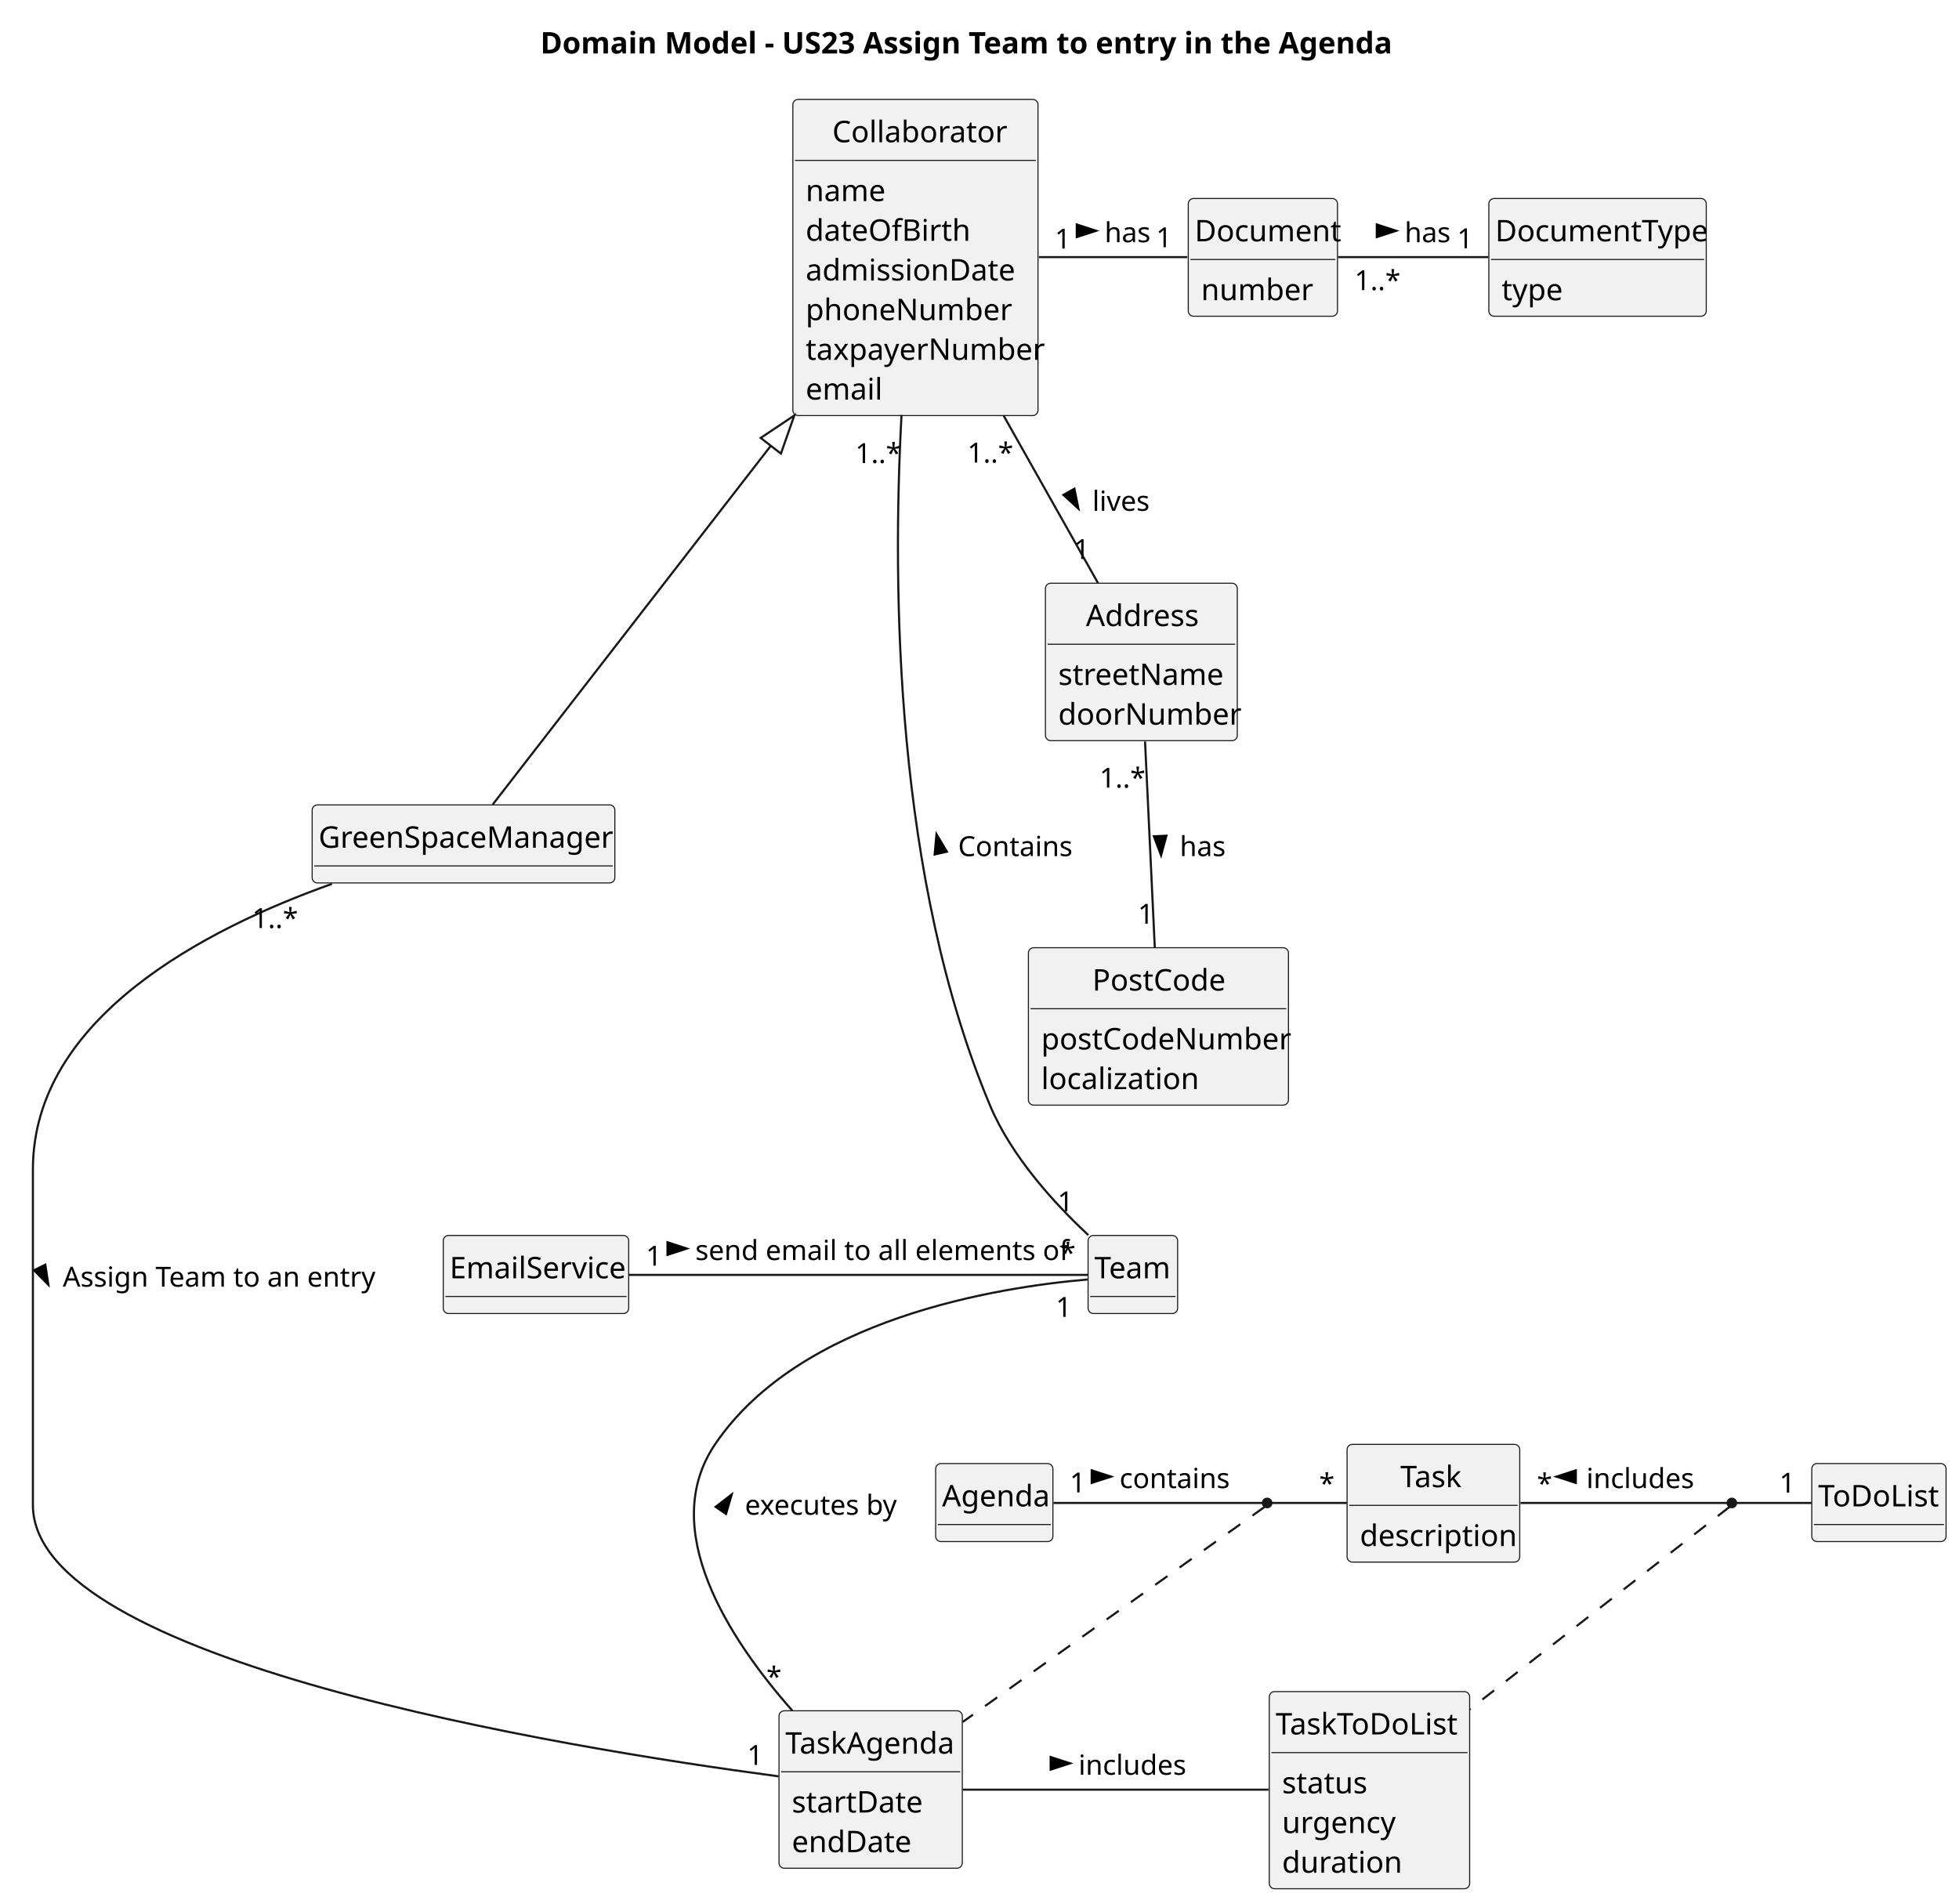
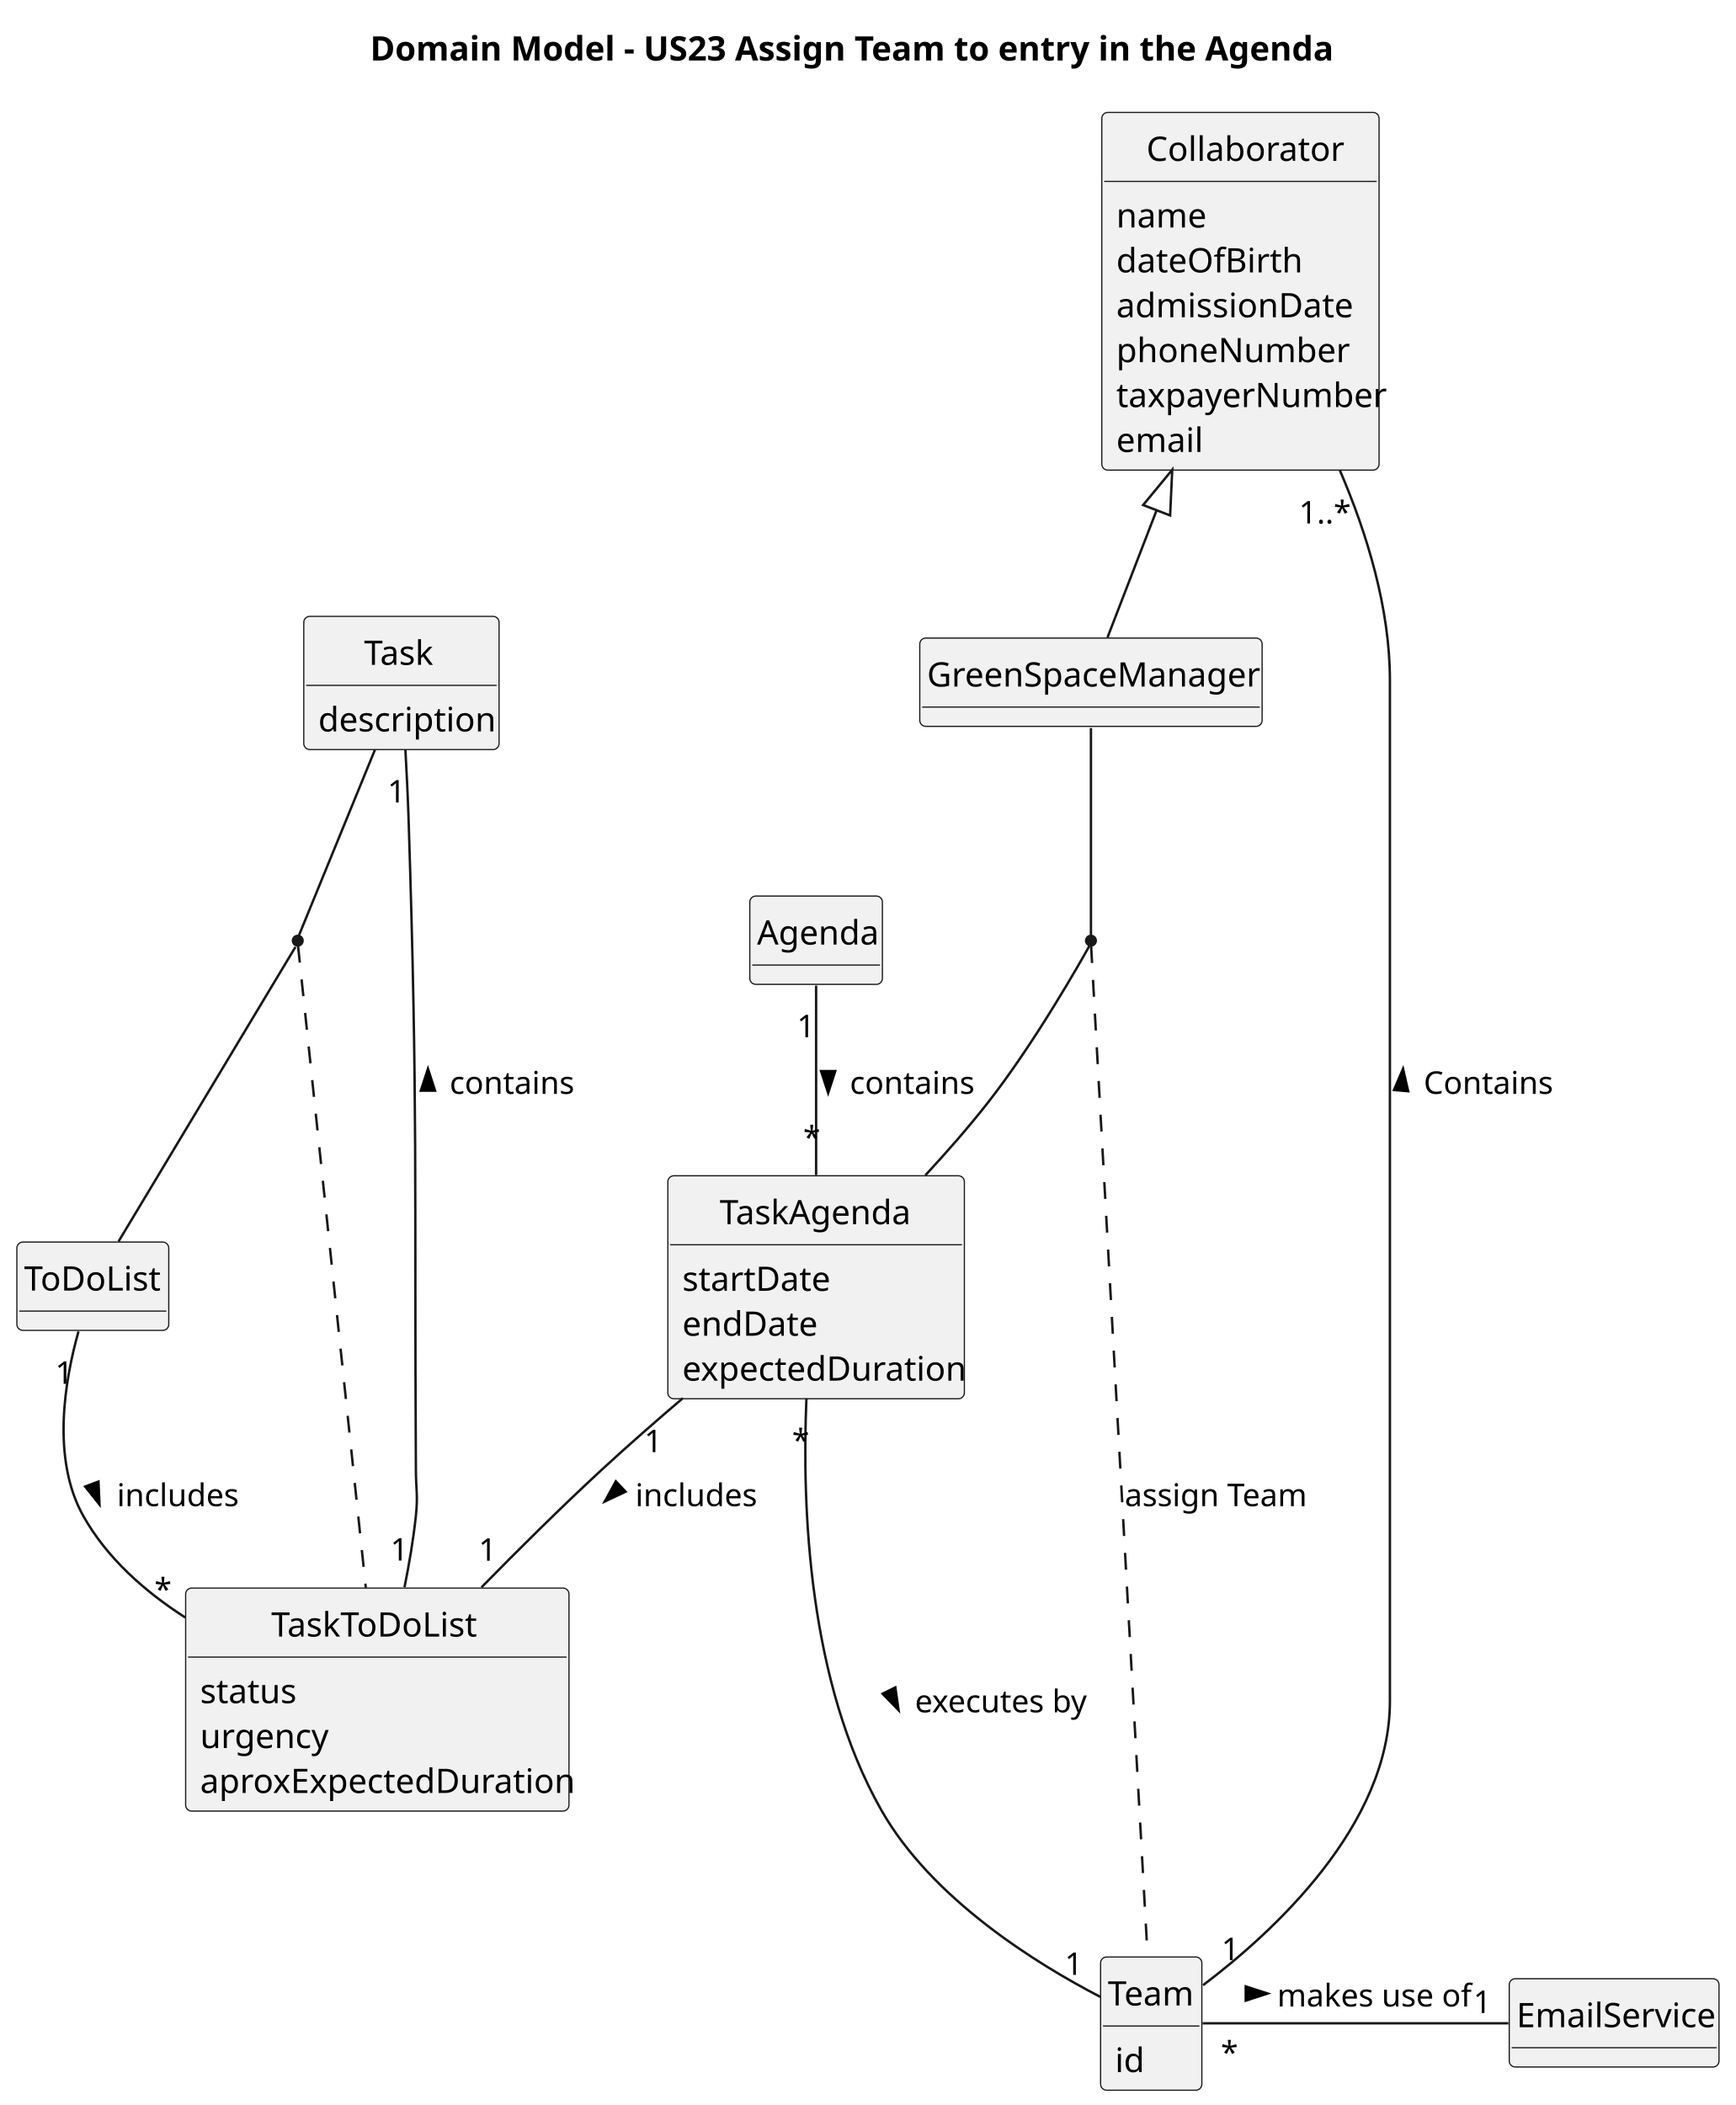
- <svg xmlns="http://www.w3.org/2000/svg" contentStyleType="text/css" height="893px" preserveAspectRatio="none" style="width:919px;height:893px;background:#FFFFFF;" version="1.1" viewBox="0 0 919 893" width="919px" zoomAndPan="magnify">
+ <svg xmlns="http://www.w3.org/2000/svg" contentStyleType="text/css" height="873px" preserveAspectRatio="none" style="width:720px;height:873px;background:#FFFFFF;" version="1.1" viewBox="0 0 720 873" width="720px" zoomAndPan="magnify">
  <defs />
  <g>
-     <text fill="#000000" font-family="sans-serif" font-size="14" font-weight="bold" lengthAdjust="spacing" textLength="399" x="253.469" y="25.107">Domain Model - US23 Assign Team to entry in the Agenda</text>
+     <text fill="#000000" font-family="sans-serif" font-size="14" font-weight="bold" lengthAdjust="spacing" textLength="399" x="153.5" y="25.107">Domain Model - US23 Assign Team to entry in the Agenda</text>
    <g id="elem_Collaborator">
-       <rect codeLine="11" fill="#F1F1F1" height="148.348" id="Collaborator" rx="2.5" ry="2.5" style="stroke:#181818;stroke-width:0.5;" width="115" x="371.938" y="46.621" />
-       <text fill="#000000" font-family="sans-serif" font-size="14" lengthAdjust="spacing" textLength="78" x="390.438" y="66.728">Collaborator</text>
-       <line style="stroke:#181818;stroke-width:0.5;" x1="372.938" x2="485.938" y1="75.242" y2="75.242" />
-       <text fill="#000000" font-family="sans-serif" font-size="14" lengthAdjust="spacing" textLength="35" x="377.938" y="94.35">name</text>
-       <text fill="#000000" font-family="sans-serif" font-size="14" lengthAdjust="spacing" textLength="72" x="377.938" y="112.971">dateOfBirth</text>
-       <text fill="#000000" font-family="sans-serif" font-size="14" lengthAdjust="spacing" textLength="93" x="377.938" y="131.592">admissionDate</text>
-       <text fill="#000000" font-family="sans-serif" font-size="14" lengthAdjust="spacing" textLength="89" x="377.938" y="150.213">phoneNumber</text>
-       <text fill="#000000" font-family="sans-serif" font-size="14" lengthAdjust="spacing" textLength="103" x="377.938" y="168.834">taxpayerNumber</text>
-       <text fill="#000000" font-family="sans-serif" font-size="14" lengthAdjust="spacing" textLength="33" x="377.938" y="187.455">email</text>
-     </g>
-     <g id="elem_Document">
-       <rect codeLine="20" fill="#F1F1F1" height="55.242" id="Document" rx="2.5" ry="2.5" style="stroke:#181818;stroke-width:0.5;" width="70" x="557.438" y="93.121" />
-       <text fill="#000000" font-family="sans-serif" font-size="14" lengthAdjust="spacing" textLength="64" x="560.438" y="113.228">Document</text>
-       <line style="stroke:#181818;stroke-width:0.5;" x1="558.438" x2="626.438" y1="121.742" y2="121.742" />
-       <text fill="#000000" font-family="sans-serif" font-size="14" lengthAdjust="spacing" textLength="48" x="563.438" y="140.85">number</text>
-     </g>
-     <g id="elem_DocumentType">
-       <rect codeLine="24" fill="#F1F1F1" height="55.242" id="DocumentType" rx="2.5" ry="2.5" style="stroke:#181818;stroke-width:0.5;" width="102" x="698.438" y="93.121" />
-       <text fill="#000000" font-family="sans-serif" font-size="14" lengthAdjust="spacing" textLength="96" x="701.438" y="113.228">DocumentType</text>
-       <line style="stroke:#181818;stroke-width:0.5;" x1="699.438" x2="799.438" y1="121.742" y2="121.742" />
-       <text fill="#000000" font-family="sans-serif" font-size="14" lengthAdjust="spacing" textLength="27" x="704.438" y="140.85">type</text>
-     </g>
-     <g id="elem_PostCode">
-       <rect codeLine="28" fill="#F1F1F1" height="73.863" id="PostCode" rx="2.5" ry="2.5" style="stroke:#181818;stroke-width:0.5;" width="122" x="482.438" y="444.621" />
-       <text fill="#000000" font-family="sans-serif" font-size="14" lengthAdjust="spacing" textLength="62" x="512.438" y="464.728">PostCode</text>
-       <line style="stroke:#181818;stroke-width:0.5;" x1="483.438" x2="603.438" y1="473.242" y2="473.242" />
-       <text fill="#000000" font-family="sans-serif" font-size="14" lengthAdjust="spacing" textLength="110" x="488.438" y="492.35">postCodeNumber</text>
-       <text fill="#000000" font-family="sans-serif" font-size="14" lengthAdjust="spacing" textLength="69" x="488.438" y="510.971">localization</text>
+       <rect codeLine="11" fill="#F1F1F1" height="148.348" id="Collaborator" rx="2.5" ry="2.5" style="stroke:#181818;stroke-width:0.5;" width="115" x="457" y="46.621" />
+       <text fill="#000000" font-family="sans-serif" font-size="14" lengthAdjust="spacing" textLength="78" x="475.5" y="66.728">Collaborator</text>
+       <line style="stroke:#181818;stroke-width:0.5;" x1="458" x2="571" y1="75.242" y2="75.242" />
+       <text fill="#000000" font-family="sans-serif" font-size="14" lengthAdjust="spacing" textLength="35" x="463" y="94.35">name</text>
+       <text fill="#000000" font-family="sans-serif" font-size="14" lengthAdjust="spacing" textLength="72" x="463" y="112.971">dateOfBirth</text>
+       <text fill="#000000" font-family="sans-serif" font-size="14" lengthAdjust="spacing" textLength="93" x="463" y="131.592">admissionDate</text>
+       <text fill="#000000" font-family="sans-serif" font-size="14" lengthAdjust="spacing" textLength="89" x="463" y="150.213">phoneNumber</text>
+       <text fill="#000000" font-family="sans-serif" font-size="14" lengthAdjust="spacing" textLength="103" x="463" y="168.834">taxpayerNumber</text>
+       <text fill="#000000" font-family="sans-serif" font-size="14" lengthAdjust="spacing" textLength="33" x="463" y="187.455">email</text>
    </g>
    <g id="elem_GreenSpaceManager">
-       <rect codeLine="34" fill="#F1F1F1" height="36.621" id="GreenSpaceManager" rx="2.5" ry="2.5" style="stroke:#181818;stroke-width:0.5;" width="142" x="146.438" y="377.621" />
-       <text fill="#000000" font-family="sans-serif" font-size="14" lengthAdjust="spacing" textLength="136" x="149.438" y="397.728">GreenSpaceManager</text>
-       <line style="stroke:#181818;stroke-width:0.5;" x1="147.438" x2="287.438" y1="406.242" y2="406.242" />
+       <rect codeLine="20" fill="#F1F1F1" height="36.621" id="GreenSpaceManager" rx="2.5" ry="2.5" style="stroke:#181818;stroke-width:0.5;" width="142" x="381.5" y="264.621" />
+       <text fill="#000000" font-family="sans-serif" font-size="14" lengthAdjust="spacing" textLength="136" x="384.5" y="284.728">GreenSpaceManager</text>
+       <line style="stroke:#181818;stroke-width:0.5;" x1="382.5" x2="522.5" y1="293.242" y2="293.242" />
    </g>
    <g id="elem_Team">
-       <rect codeLine="37" fill="#F1F1F1" height="36.621" id="Team" rx="2.5" ry="2.5" style="stroke:#181818;stroke-width:0.5;" width="42" x="510.438" y="579.621" />
-       <text fill="#000000" font-family="sans-serif" font-size="14" lengthAdjust="spacing" textLength="36" x="513.438" y="599.729">Team</text>
-       <line style="stroke:#181818;stroke-width:0.5;" x1="511.438" x2="551.438" y1="608.242" y2="608.242" />
+       <rect codeLine="23" fill="#F1F1F1" height="55.242" id="Team" rx="2.5" ry="2.5" style="stroke:#181818;stroke-width:0.5;" width="42" x="456.5" y="811.621" />
+       <text fill="#000000" font-family="sans-serif" font-size="14" lengthAdjust="spacing" textLength="36" x="459.5" y="831.729">Team</text>
+       <line style="stroke:#181818;stroke-width:0.5;" x1="457.5" x2="497.5" y1="840.242" y2="840.242" />
+       <text fill="#000000" font-family="sans-serif" font-size="14" lengthAdjust="spacing" textLength="11" x="462.5" y="859.35">id</text>
    </g>
    <g id="elem_EmailService">
-       <rect codeLine="40" fill="#F1F1F1" height="36.621" id="EmailService" rx="2.5" ry="2.5" style="stroke:#181818;stroke-width:0.5;" width="87" x="207.938" y="579.621" />
-       <text fill="#000000" font-family="sans-serif" font-size="14" lengthAdjust="spacing" textLength="81" x="210.938" y="599.729">EmailService</text>
-       <line style="stroke:#181818;stroke-width:0.5;" x1="208.938" x2="293.938" y1="608.242" y2="608.242" />
+       <rect codeLine="27" fill="#F1F1F1" height="36.621" id="EmailService" rx="2.5" ry="2.5" style="stroke:#181818;stroke-width:0.5;" width="87" x="626" y="820.621" />
+       <text fill="#000000" font-family="sans-serif" font-size="14" lengthAdjust="spacing" textLength="81" x="629" y="840.729">EmailService</text>
+       <line style="stroke:#181818;stroke-width:0.5;" x1="627" x2="712" y1="849.242" y2="849.242" />
    </g>
    <g id="elem_ToDoList">
-       <rect codeLine="43" fill="#F1F1F1" height="36.621" id="ToDoList" rx="2.5" ry="2.5" style="stroke:#181818;stroke-width:0.5;" width="63" x="849.938" y="686.621" />
-       <text fill="#000000" font-family="sans-serif" font-size="14" lengthAdjust="spacing" textLength="57" x="852.938" y="706.729">ToDoList</text>
-       <line style="stroke:#181818;stroke-width:0.5;" x1="850.938" x2="911.938" y1="715.242" y2="715.242" />
+       <rect codeLine="30" fill="#F1F1F1" height="36.621" id="ToDoList" rx="2.5" ry="2.5" style="stroke:#181818;stroke-width:0.5;" width="63" x="7" y="515.121" />
+       <text fill="#000000" font-family="sans-serif" font-size="14" lengthAdjust="spacing" textLength="57" x="10" y="535.229">ToDoList</text>
+       <line style="stroke:#181818;stroke-width:0.5;" x1="8" x2="69" y1="543.742" y2="543.742" />
    </g>
    <g id="elem_TaskToDoList">
-       <rect codeLine="46" fill="#F1F1F1" height="92.484" id="TaskToDoList" rx="2.5" ry="2.5" style="stroke:#181818;stroke-width:0.5;" width="94" x="595.438" y="793.621" />
-       <text fill="#000000" font-family="sans-serif" font-size="14" lengthAdjust="spacing" textLength="88" x="598.438" y="813.729">TaskToDoList</text>
-       <line style="stroke:#181818;stroke-width:0.5;" x1="596.438" x2="688.438" y1="822.242" y2="822.242" />
-       <text fill="#000000" font-family="sans-serif" font-size="14" lengthAdjust="spacing" textLength="38" x="601.438" y="841.35">status</text>
-       <text fill="#000000" font-family="sans-serif" font-size="14" lengthAdjust="spacing" textLength="51" x="601.438" y="859.971">urgency</text>
-       <text fill="#000000" font-family="sans-serif" font-size="14" lengthAdjust="spacing" textLength="52" x="601.438" y="878.592">duration</text>
+       <rect codeLine="33" fill="#F1F1F1" height="92.484" id="TaskToDoList" rx="2.5" ry="2.5" style="stroke:#181818;stroke-width:0.5;" width="159" x="77" y="658.621" />
+       <text fill="#000000" font-family="sans-serif" font-size="14" lengthAdjust="spacing" textLength="88" x="112.5" y="678.729">TaskToDoList</text>
+       <line style="stroke:#181818;stroke-width:0.5;" x1="78" x2="235" y1="687.242" y2="687.242" />
+       <text fill="#000000" font-family="sans-serif" font-size="14" lengthAdjust="spacing" textLength="38" x="83" y="706.35">status</text>
+       <text fill="#000000" font-family="sans-serif" font-size="14" lengthAdjust="spacing" textLength="51" x="83" y="724.971">urgency</text>
+       <text fill="#000000" font-family="sans-serif" font-size="14" lengthAdjust="spacing" textLength="147" x="83" y="743.592">aproxExpectedDuration</text>
    </g>
    <g id="elem_TaskAgenda">
-       <rect codeLine="52" fill="#F1F1F1" height="73.863" id="TaskAgenda" rx="2.5" ry="2.5" style="stroke:#181818;stroke-width:0.5;" width="86" x="365.438" y="802.621" />
-       <text fill="#000000" font-family="sans-serif" font-size="14" lengthAdjust="spacing" textLength="80" x="368.438" y="822.729">TaskAgenda</text>
-       <line style="stroke:#181818;stroke-width:0.5;" x1="366.438" x2="450.438" y1="831.242" y2="831.242" />
-       <text fill="#000000" font-family="sans-serif" font-size="14" lengthAdjust="spacing" textLength="58" x="371.438" y="850.35">startDate</text>
-       <text fill="#000000" font-family="sans-serif" font-size="14" lengthAdjust="spacing" textLength="54" x="371.438" y="868.971">endDate</text>
-     </g>
-     <g id="elem_Address">
-       <rect codeLine="57" fill="#F1F1F1" height="73.863" id="Address" rx="2.5" ry="2.5" style="stroke:#181818;stroke-width:0.5;" width="90" x="490.438" y="273.621" />
-       <text fill="#000000" font-family="sans-serif" font-size="14" lengthAdjust="spacing" textLength="52" x="509.438" y="293.728">Address</text>
-       <line style="stroke:#181818;stroke-width:0.5;" x1="491.438" x2="579.438" y1="302.242" y2="302.242" />
-       <text fill="#000000" font-family="sans-serif" font-size="14" lengthAdjust="spacing" textLength="72" x="496.438" y="321.35">streetName</text>
-       <text fill="#000000" font-family="sans-serif" font-size="14" lengthAdjust="spacing" textLength="78" x="496.438" y="339.971">doorNumber</text>
+       <rect codeLine="39" fill="#F1F1F1" height="92.484" id="TaskAgenda" rx="2.5" ry="2.5" style="stroke:#181818;stroke-width:0.5;" width="123" x="277" y="487.621" />
+       <text fill="#000000" font-family="sans-serif" font-size="14" lengthAdjust="spacing" textLength="80" x="298.5" y="507.728">TaskAgenda</text>
+       <line style="stroke:#181818;stroke-width:0.5;" x1="278" x2="399" y1="516.242" y2="516.242" />
+       <text fill="#000000" font-family="sans-serif" font-size="14" lengthAdjust="spacing" textLength="58" x="283" y="535.35">startDate</text>
+       <text fill="#000000" font-family="sans-serif" font-size="14" lengthAdjust="spacing" textLength="54" x="283" y="553.971">endDate</text>
+       <text fill="#000000" font-family="sans-serif" font-size="14" lengthAdjust="spacing" textLength="111" x="283" y="572.592">expectedDuration</text>
    </g>
    <g id="elem_Task">
-       <rect codeLine="62" fill="#F1F1F1" height="55.242" id="Task" rx="2.5" ry="2.5" style="stroke:#181818;stroke-width:0.5;" width="81" x="631.938" y="677.621" />
-       <text fill="#000000" font-family="sans-serif" font-size="14" lengthAdjust="spacing" textLength="31" x="656.938" y="697.729">Task</text>
-       <line style="stroke:#181818;stroke-width:0.5;" x1="632.938" x2="711.938" y1="706.242" y2="706.242" />
-       <text fill="#000000" font-family="sans-serif" font-size="14" lengthAdjust="spacing" textLength="69" x="637.938" y="725.35">description</text>
+       <rect codeLine="46" fill="#F1F1F1" height="55.242" id="Task" rx="2.5" ry="2.5" style="stroke:#181818;stroke-width:0.5;" width="81" x="126" y="255.621" />
+       <text fill="#000000" font-family="sans-serif" font-size="14" lengthAdjust="spacing" textLength="31" x="151" y="275.728">Task</text>
+       <line style="stroke:#181818;stroke-width:0.5;" x1="127" x2="206" y1="284.242" y2="284.242" />
+       <text fill="#000000" font-family="sans-serif" font-size="14" lengthAdjust="spacing" textLength="69" x="132" y="303.35">description</text>
    </g>
    <g id="elem_Agenda">
-       <rect codeLine="67" fill="#F1F1F1" height="36.621" id="Agenda" rx="2.5" ry="2.5" style="stroke:#181818;stroke-width:0.5;" width="55" x="438.938" y="686.621" />
-       <text fill="#000000" font-family="sans-serif" font-size="14" lengthAdjust="spacing" textLength="49" x="441.938" y="706.729">Agenda</text>
-       <line style="stroke:#181818;stroke-width:0.5;" x1="439.938" x2="492.938" y1="715.242" y2="715.242" />
+       <rect codeLine="51" fill="#F1F1F1" height="36.621" id="Agenda" rx="2.5" ry="2.5" style="stroke:#181818;stroke-width:0.5;" width="55" x="311" y="371.621" />
+       <text fill="#000000" font-family="sans-serif" font-size="14" lengthAdjust="spacing" textLength="49" x="314" y="391.728">Agenda</text>
+       <line style="stroke:#181818;stroke-width:0.5;" x1="312" x2="365" y1="400.242" y2="400.242" />
    </g>
-     <ellipse cx="812.438" cy="705.121" fill="#181818" rx="2" ry="2" style="stroke:#181818;stroke-width:1.0;" />
-     <ellipse cx="594.438" cy="705.121" fill="#181818" rx="2" ry="2" style="stroke:#181818;stroke-width:1.0;" />
-     <g id="link_Document_DocumentType">
-       <path codeLine="69" d="M627.668,120.621 C648.468,120.621 675.148,120.621 698.238,120.621 " fill="none" id="Document-DocumentType" style="stroke:#181818;stroke-width:1.0;" />
-       <polygon fill="#000000" points="654.938,108.267,645.893,105.328,645.893,111.206,654.938,108.267" style="stroke:#000000;stroke-width:1.0;" />
-       <text fill="#000000" font-family="sans-serif" font-size="13" lengthAdjust="spacing" textLength="21" x="658.938" y="113.649">has</text>
-       <text fill="#000000" font-family="sans-serif" font-size="13" lengthAdjust="spacing" textLength="20" x="635.442" y="136.114">1..*</text>
-       <text fill="#000000" font-family="sans-serif" font-size="13" lengthAdjust="spacing" textLength="7" x="683.546" y="116.457">1</text>
+     <ellipse cx="123.5" cy="390.121" fill="#181818" rx="2" ry="2" style="stroke:#181818;stroke-width:1.0;" />
+     <ellipse cx="452.5" cy="390.121" fill="#181818" rx="2" ry="2" style="stroke:#181818;stroke-width:1.0;" />
+     <g id="link_Collaborator_GreenSpaceManager">
+       <path codeLine="54" d="M479.737,211.613 C469.777,237.413 465.91,247.391 459.36,264.371 " fill="none" id="Collaborator-backto-GreenSpaceManager" style="stroke:#181818;stroke-width:1.0;" />
+       <polygon fill="none" points="486.22,194.821,474.14,209.452,485.335,213.774,486.22,194.821" style="stroke:#181818;stroke-width:1.0;" />
    </g>
-     <g id="link_Address_PostCode">
-       <path codeLine="71" d="M537.158,347.871 C538.508,376.391 540.378,415.931 541.728,444.431 " fill="none" id="Address-PostCode" style="stroke:#181818;stroke-width:1.0;" />
-       <polygon fill="#000000" points="544.675,401.261,547.183,392.087,541.312,392.365,544.675,401.261" style="stroke:#000000;stroke-width:1.0;" />
-       <text fill="#000000" font-family="sans-serif" font-size="13" lengthAdjust="spacing" textLength="21" x="553.438" y="401.649">has</text>
-       <text fill="#000000" font-family="sans-serif" font-size="13" lengthAdjust="spacing" textLength="20" x="515.787" y="369.512">1..*</text>
-       <text fill="#000000" font-family="sans-serif" font-size="13" lengthAdjust="spacing" textLength="7" x="533.8" y="433.359">1</text>
+     <g id="link_TaskAgenda_Team">
+       <path codeLine="56" d="M334.49,579.921 C332.54,625.911 335.48,697.701 365.5,750.621 C386.56,787.751 430.31,814.661 456.46,828.201 " fill="none" id="TaskAgenda-Team" style="stroke:#181818;stroke-width:1.0;" />
+       <polygon fill="#000000" points="372.705,709.254,371.354,699.84,366.079,702.432,372.705,709.254" style="stroke:#000000;stroke-width:1.0;" />
+       <text fill="#000000" font-family="sans-serif" font-size="13" lengthAdjust="spacing" textLength="71" x="379.5" y="710.149">executes by</text>
+       <text fill="#000000" font-family="sans-serif" font-size="13" lengthAdjust="spacing" textLength="5" x="328.534" y="601.984">*</text>
+       <text fill="#000000" font-family="sans-serif" font-size="13" lengthAdjust="spacing" textLength="7" x="441.638" y="819.047">1</text>
    </g>
-     <g id="link_Collaborator_Document">
-       <path codeLine="73" d="M487.368,120.621 C510.608,120.621 536.648,120.621 556.988,120.621 " fill="none" id="Collaborator-Document" style="stroke:#181818;stroke-width:1.0;" />
-       <polygon fill="#000000" points="514.188,108.267,505.143,105.328,505.143,111.206,514.188,108.267" style="stroke:#000000;stroke-width:1.0;" />
-       <text fill="#000000" font-family="sans-serif" font-size="13" lengthAdjust="spacing" textLength="21" x="518.188" y="113.649">has</text>
-       <text fill="#000000" font-family="sans-serif" font-size="13" lengthAdjust="spacing" textLength="7" x="494.855" y="116.61">1</text>
-       <text fill="#000000" font-family="sans-serif" font-size="13" lengthAdjust="spacing" textLength="7" x="542.32" y="115.981">1</text>
+     <g id="link_Agenda_TaskAgenda">
+       <path codeLine="58" d="M338.5,408.751 C338.5,428.311 338.5,460.631 338.5,487.361 " fill="none" id="Agenda-TaskAgenda" style="stroke:#181818;stroke-width:1.0;" />
+       <polygon fill="#000000" points="343.5,453.267,346.439,444.221,340.561,444.221,343.5,453.267" style="stroke:#000000;stroke-width:1.0;" />
+       <text fill="#000000" font-family="sans-serif" font-size="13" lengthAdjust="spacing" textLength="49" x="352.5" y="453.649">contains</text>
+       <text fill="#000000" font-family="sans-serif" font-size="13" lengthAdjust="spacing" textLength="7" x="330.559" y="430.161">1</text>
+       <text fill="#000000" font-family="sans-serif" font-size="13" lengthAdjust="spacing" textLength="5" x="333.133" y="476.332">*</text>
    </g>
-     <g id="link_Collaborator_Address">
-       <path codeLine="75" d="M470.728,194.841 C485.958,221.861 502.548,251.281 515.108,273.571 " fill="none" id="Collaborator-Address" style="stroke:#181818;stroke-width:1.0;" />
-       <polygon fill="#000000" points="505.894,238.622,504.012,229.3,498.892,232.186,505.894,238.622" style="stroke:#000000;stroke-width:1.0;" />
-       <text fill="#000000" font-family="sans-serif" font-size="13" lengthAdjust="spacing" textLength="25" x="512.438" y="239.649">lives</text>
-       <text fill="#000000" font-family="sans-serif" font-size="13" lengthAdjust="spacing" textLength="20" x="453.808" y="217.009">1..*</text>
-       <text fill="#000000" font-family="sans-serif" font-size="13" lengthAdjust="spacing" textLength="7" x="503.715" y="262.241">1</text>
-     </g>
-     <g id="link_Collaborator_GreenSpaceManager">
-       <path codeLine="77" d="M361.601,209.138 C313.521,271.168 259.118,341.351 231.098,377.501 " fill="none" id="Collaborator-backto-GreenSpaceManager" style="stroke:#181818;stroke-width:1.0;" />
-       <polygon fill="none" points="372.628,194.911,356.859,205.462,366.343,212.814,372.628,194.911" style="stroke:#181818;stroke-width:1.0;" />
-     </g>
-     <g id="link_GreenSpaceManager_TaskAgenda">
-       <path codeLine="79" d="M155.738,414.671 C96.328,435.801 15.438,477.601 15.438,548.621 C15.438,548.621 15.438,548.621 15.438,706.121 C15.438,779.291 263.168,819.801 365.258,833.381 " fill="none" id="GreenSpaceManager-TaskAgenda" style="stroke:#181818;stroke-width:1.0;" />
-       <polygon fill="#000000" points="22.676,602.738,21.256,593.334,16,595.964,22.676,602.738" style="stroke:#000000;stroke-width:1.0;" />
-       <text fill="#000000" font-family="sans-serif" font-size="13" lengthAdjust="spacing" textLength="142" x="29.438" y="603.649">Assign Team to an entry</text>
-       <text fill="#000000" font-family="sans-serif" font-size="13" lengthAdjust="spacing" textLength="20" x="118.261" y="435.375">1..*</text>
-       <text fill="#000000" font-family="sans-serif" font-size="13" lengthAdjust="spacing" textLength="7" x="350.527" y="828.004">1</text>
-     </g>
-     <g id="link_Team_TaskAgenda">
-       <path codeLine="81" d="M510.178,600.281 C468.248,603.861 375.498,618.421 335.438,677.621 C308.518,717.401 341.798,768.711 371.728,802.591 " fill="none" id="Team-TaskAgenda" style="stroke:#181818;stroke-width:1.0;" />
-       <polygon fill="#000000" points="343.262,701.14,335.728,706.945,340.579,710.265,343.262,701.14" style="stroke:#000000;stroke-width:1.0;" />
-       <text fill="#000000" font-family="sans-serif" font-size="13" lengthAdjust="spacing" textLength="71" x="349.438" y="710.649">executes by</text>
-       <text fill="#000000" font-family="sans-serif" font-size="13" lengthAdjust="spacing" textLength="7" x="495.286" y="617.814">1</text>
-       <text fill="#000000" font-family="sans-serif" font-size="13" lengthAdjust="spacing" textLength="5" x="359.499" y="791.264">*</text>
-     </g>
-     <g id="link_EmailService_Team">
-       <path codeLine="85" d="M295.188,598.121 C356.248,598.121 464.658,598.121 510.278,598.121 " fill="none" id="EmailService-Team" style="stroke:#181818;stroke-width:1.0;" />
-       <polygon fill="#000000" points="322.188,585.767,313.143,582.828,313.143,588.706,322.188,585.767" style="stroke:#000000;stroke-width:1.0;" />
-       <text fill="#000000" font-family="sans-serif" font-size="13" lengthAdjust="spacing" textLength="166" x="326.188" y="591.149">send email to all elements of</text>
-       <text fill="#000000" font-family="sans-serif" font-size="13" lengthAdjust="spacing" textLength="7" x="303.014" y="593.797">1</text>
-       <text fill="#000000" font-family="sans-serif" font-size="13" lengthAdjust="spacing" textLength="5" x="497.441" y="592.445">*</text>
+     <g id="link_Team_EmailService">
+       <path codeLine="60" d="M498.78,839.121 C529.24,839.121 585.97,839.121 625.65,839.121 " fill="none" id="Team-EmailService" style="stroke:#181818;stroke-width:1.0;" />
+       <polygon fill="#000000" points="525.75,826.767,516.705,823.828,516.705,829.706,525.75,826.767" style="stroke:#000000;stroke-width:1.0;" />
+       <text fill="#000000" font-family="sans-serif" font-size="13" lengthAdjust="spacing" textLength="78" x="529.75" y="832.149">makes use of</text>
+       <text fill="#000000" font-family="sans-serif" font-size="13" lengthAdjust="spacing" textLength="5" x="506.36" y="855.867">*</text>
+       <text fill="#000000" font-family="sans-serif" font-size="13" lengthAdjust="spacing" textLength="7" x="611.104" y="834.848">1</text>
    </g>
    <g id="link_Collaborator_Team">
-       <path codeLine="87" d="M422.918,194.681 C418.478,276.811 419.938,412.551 464.438,518.621 C474.558,542.741 494.928,564.881 510.568,579.461 " fill="none" id="Collaborator-Team" style="stroke:#181818;stroke-width:1.0;" />
-       <polygon fill="#000000" points="439.328,391.392,438.471,400.863,444.202,399.558,439.328,391.392" style="stroke:#000000;stroke-width:1.0;" />
-       <text fill="#000000" font-family="sans-serif" font-size="13" lengthAdjust="spacing" textLength="51" x="449.438" y="401.649">Contains</text>
-       <text fill="#000000" font-family="sans-serif" font-size="13" lengthAdjust="spacing" textLength="20" x="401.215" y="217.22">1..*</text>
-       <text fill="#000000" font-family="sans-serif" font-size="13" lengthAdjust="spacing" textLength="7" x="496.105" y="568.274">1</text>
+       <path codeLine="62" d="M555.68,194.911 C567.13,221.531 576.5,252.401 576.5,282.121 C576.5,282.121 576.5,282.121 576.5,705.621 C576.5,757.021 528.1,801.321 498.98,823.321 " fill="none" id="Collaborator-Team" style="stroke:#181818;stroke-width:1.0;" />
+       <polygon fill="#000000" points="581.949,443.287,578.21,452.031,584.063,452.559,581.949,443.287" style="stroke:#000000;stroke-width:1.0;" />
+       <text fill="#000000" font-family="sans-serif" font-size="13" lengthAdjust="spacing" textLength="51" x="590.5" y="453.649">Contains</text>
+       <text fill="#000000" font-family="sans-serif" font-size="13" lengthAdjust="spacing" textLength="20" x="538.749" y="217.086">1..*</text>
+       <text fill="#000000" font-family="sans-serif" font-size="13" lengthAdjust="spacing" textLength="7" x="506.63" y="812.915">1</text>
    </g>
-     <g id="link_Task_apoint26">
-       <path d="M713.308,705.121 C749.788,705.121 799.118,705.121 810.178,705.121 " fill="none" id="Task-apoint26" style="stroke:#181818;stroke-width:1.0;" />
-       <polygon fill="#000000" points="730.188,692.767,739.234,695.706,739.234,689.828,730.188,692.767" style="stroke:#000000;stroke-width:1.0;" />
-       <text fill="#000000" font-family="sans-serif" font-size="13" lengthAdjust="spacing" textLength="48" x="744.188" y="698.149">includes</text>
-       <text fill="#000000" font-family="sans-serif" font-size="13" lengthAdjust="spacing" textLength="5" x="721.034" y="700.64">*</text>
+     <g id="link_Task_apoint18">
+       <path d="M155.54,310.891 C143.99,339.081 127.06,380.431 123.99,387.931 " fill="none" id="Task-apoint18" style="stroke:#181818;stroke-width:1.0;" />
    </g>
-     <g id="link_apoint26_ToDoList">
-       <path d="M814.598,705.121 C826.348,705.121 838.098,705.121 849.848,705.121 " fill="none" id="apoint26-ToDoList" style="stroke:#181818;stroke-width:1.0;" />
-       <text fill="#000000" font-family="sans-serif" font-size="13" lengthAdjust="spacing" textLength="7" x="834.734" y="700.261">1</text>
+     <g id="link_apoint18_ToDoList">
+       <path d="M122.55,392.711 C115.41,404.581 70.16,479.921 49.17,514.861 " fill="none" id="apoint18-ToDoList" style="stroke:#181818;stroke-width:1.0;" />
    </g>
-     <g id="link_apoint26_TaskToDoList">
-       <path d="M811.348,706.971 C802.138,714.151 736.178,765.561 689.468,801.961 " fill="none" id="apoint26-TaskToDoList" style="stroke:#181818;stroke-width:1.0;stroke-dasharray:7.0,7.0;" />
+     <g id="link_apoint18_TaskToDoList">
+       <path d="M123.62,392.251 C125.24,407.631 143.02,575.941 151.73,658.491 " fill="none" id="apoint18-TaskToDoList" style="stroke:#181818;stroke-width:1.0;stroke-dasharray:7.0,7.0;" />
    </g>
-     <g id="link_Agenda_apoint31">
-       <path d="M494.208,705.121 C527.738,705.121 581.048,705.121 592.308,705.121 " fill="none" id="Agenda-apoint31" style="stroke:#181818;stroke-width:1.0;" />
-       <polygon fill="#000000" points="521.188,692.767,512.143,689.828,512.143,695.706,521.188,692.767" style="stroke:#000000;stroke-width:1.0;" />
-       <text fill="#000000" font-family="sans-serif" font-size="13" lengthAdjust="spacing" textLength="49" x="525.188" y="698.149">contains</text>
-       <text fill="#000000" font-family="sans-serif" font-size="13" lengthAdjust="spacing" textLength="7" x="501.83" y="700.159">1</text>
+     <g id="link_GreenSpaceManager_apoint24">
+       <path d="M452.5,301.931 C452.5,329.551 452.5,380.341 452.5,388.111 " fill="none" id="GreenSpaceManager-apoint24" style="stroke:#181818;stroke-width:1.0;" />
    </g>
-     <g id="link_apoint31_Task">
-       <path d="M596.568,705.121 C608.328,705.121 620.078,705.121 631.838,705.121 " fill="none" id="apoint31-Task" style="stroke:#181818;stroke-width:1.0;" />
-       <text fill="#000000" font-family="sans-serif" font-size="13" lengthAdjust="spacing" textLength="5" x="618.892" y="700.587">*</text>
+     <g id="link_apoint24_TaskAgenda">
+       <path d="M451.96,392.101 C448.51,398.301 429.21,432.541 409.5,457.621 C401.63,467.631 392.67,477.861 383.82,487.411 " fill="none" id="apoint24-TaskAgenda" style="stroke:#181818;stroke-width:1.0;" />
    </g>
-     <g id="link_apoint31_TaskAgenda">
-       <path d="M593.248,706.971 C582.608,714.551 502.838,771.371 451.638,807.851 " fill="none" id="apoint31-TaskAgenda" style="stroke:#181818;stroke-width:1.0;stroke-dasharray:7.0,7.0;" />
+     <g id="link_apoint24_Team">
+       <path d="M452.57,392.401 C453.81,414.601 470.82,718.731 476.01,811.471 " fill="none" id="apoint24-Team" style="stroke:#181818;stroke-width:1.0;stroke-dasharray:7.0,7.0;" />
+       <text fill="#000000" font-family="sans-serif" font-size="13" lengthAdjust="spacing" textLength="74" x="466.5" y="624.649">assign Team</text>
    </g>
    <g id="link_TaskAgenda_TaskToDoList">
-       <path codeLine="94" d="M451.628,839.621 C492.308,839.621 553.088,839.621 595.078,839.621 " fill="none" id="TaskAgenda-TaskToDoList" style="stroke:#181818;stroke-width:1.0;" />
-       <polygon fill="#000000" points="501.938,827.267,492.893,824.328,492.893,830.206,501.938,827.267" style="stroke:#000000;stroke-width:1.0;" />
-       <text fill="#000000" font-family="sans-serif" font-size="13" lengthAdjust="spacing" textLength="48" x="505.938" y="832.649">includes</text>
+       <path codeLine="68" d="M283.23,579.861 C271.91,589.501 260.19,599.751 249.5,609.621 C232.8,625.041 215.11,642.591 199.69,658.321 " fill="none" id="TaskAgenda-TaskToDoList" style="stroke:#181818;stroke-width:1.0;" />
+       <polygon fill="#000000" points="250.855,622.69,259.461,618.64,255.437,614.355,250.855,622.69" style="stroke:#000000;stroke-width:1.0;" />
+       <text fill="#000000" font-family="sans-serif" font-size="13" lengthAdjust="spacing" textLength="48" x="263.5" y="624.649">includes</text>
+       <text fill="#000000" font-family="sans-serif" font-size="13" lengthAdjust="spacing" textLength="7" x="267.231" y="602.257">1</text>
+       <text fill="#000000" font-family="sans-serif" font-size="13" lengthAdjust="spacing" textLength="7" x="198.519" y="647.287">1</text>
+     </g>
+     <g id="link_ToDoList_TaskToDoList">
+       <path codeLine="70" d="M32.56,552.171 C26.95,572.061 21.19,604.811 34.5,628.621 C44.27,646.091 59.96,659.991 76.87,670.831 " fill="none" id="ToDoList-TaskToDoList" style="stroke:#181818;stroke-width:1.0;" />
+       <polygon fill="#000000" points="41.249,623.951,40.838,614.449,35.332,616.505,41.249,623.951" style="stroke:#000000;stroke-width:1.0;" />
+       <text fill="#000000" font-family="sans-serif" font-size="13" lengthAdjust="spacing" textLength="48" x="48.5" y="624.649">includes</text>
+       <text fill="#000000" font-family="sans-serif" font-size="13" lengthAdjust="spacing" textLength="7" x="22.905" y="573.901">1</text>
+       <text fill="#000000" font-family="sans-serif" font-size="13" lengthAdjust="spacing" textLength="5" x="64.042" y="663.819">*</text>
+     </g>
+     <g id="link_Task_TaskToDoList">
+       <path codeLine="72" d="M168.15,310.841 C168.67,320.251 169.19,330.901 169.5,340.621 C173.34,460.121 171.83,490.061 172.5,609.621 C172.55,618.061 173.39,620.221 172.5,628.621 C171.48,638.291 169.74,648.541 167.78,658.251 " fill="none" id="Task-TaskToDoList" style="stroke:#181818;stroke-width:1.0;" />
+       <polygon fill="#000000" points="177.505,443.267,174.557,452.309,180.435,452.315,177.505,443.267" style="stroke:#000000;stroke-width:1.0;" />
+       <text fill="#000000" font-family="sans-serif" font-size="13" lengthAdjust="spacing" textLength="49" x="186.5" y="453.649">contains</text>
+       <text fill="#000000" font-family="sans-serif" font-size="13" lengthAdjust="spacing" textLength="7" x="160.745" y="332.798">1</text>
+       <text fill="#000000" font-family="sans-serif" font-size="13" lengthAdjust="spacing" textLength="7" x="161.923" y="647.206">1</text>
    </g>
  </g>
</svg>
